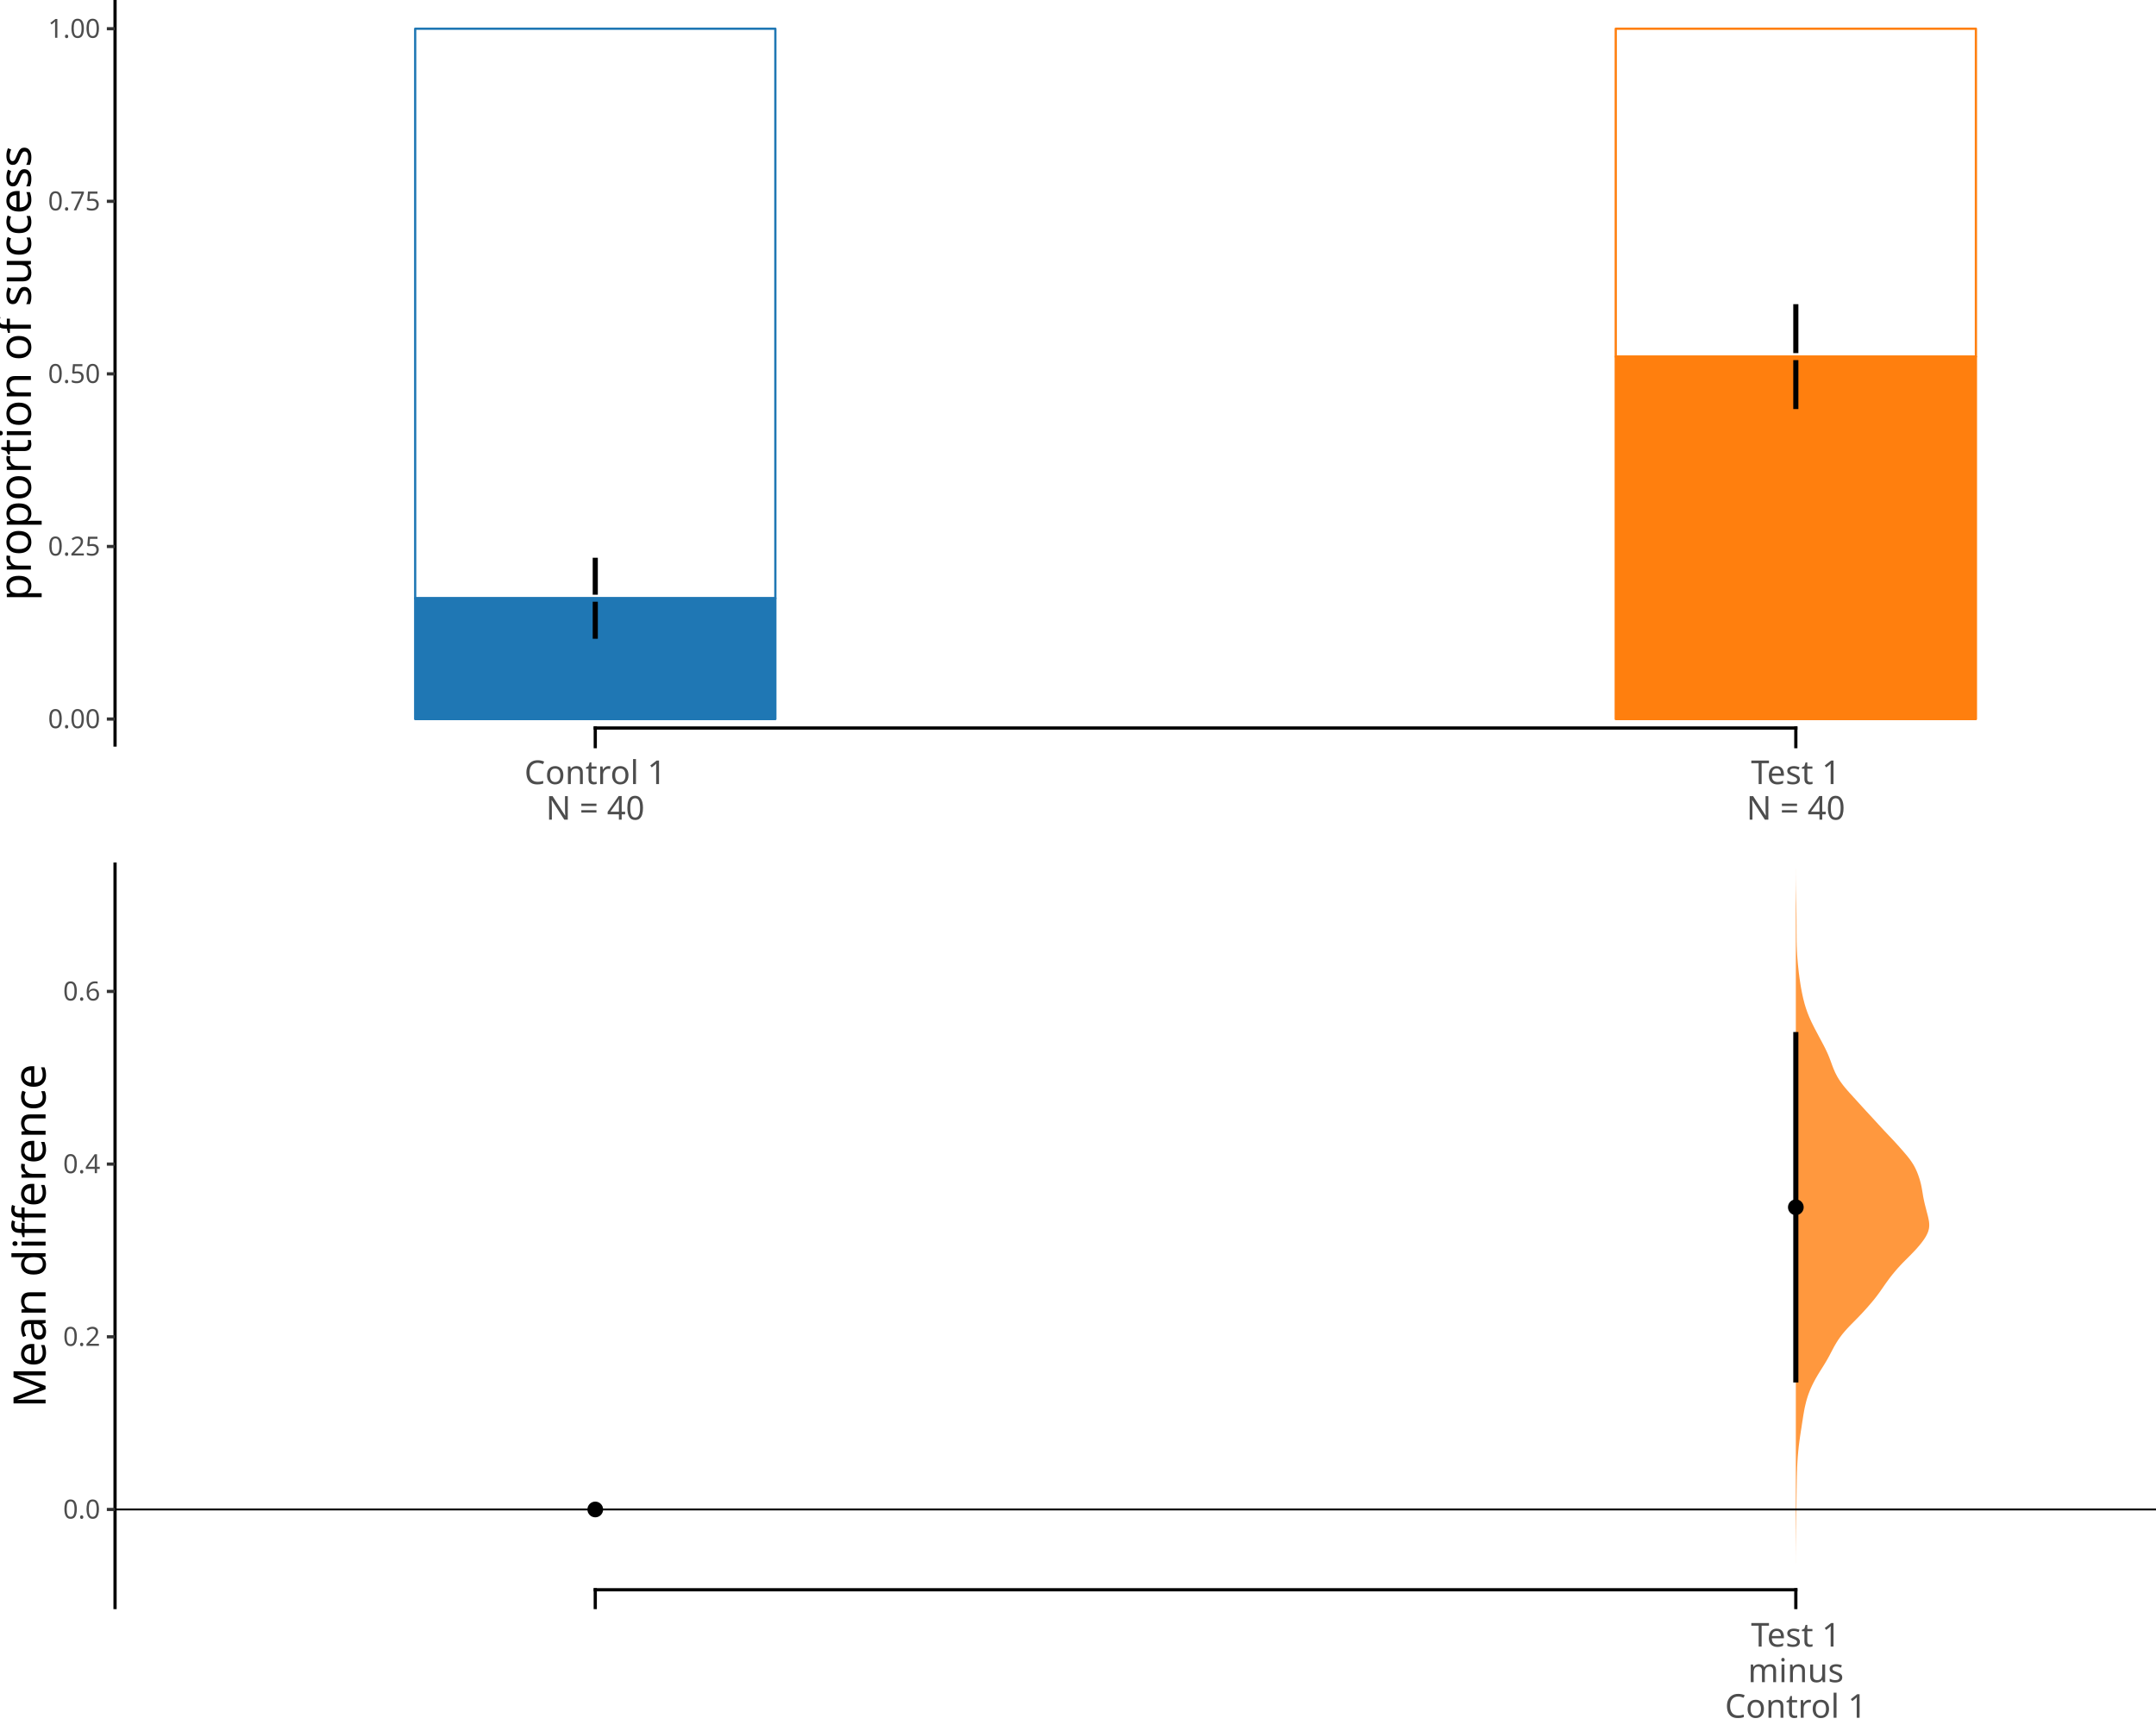
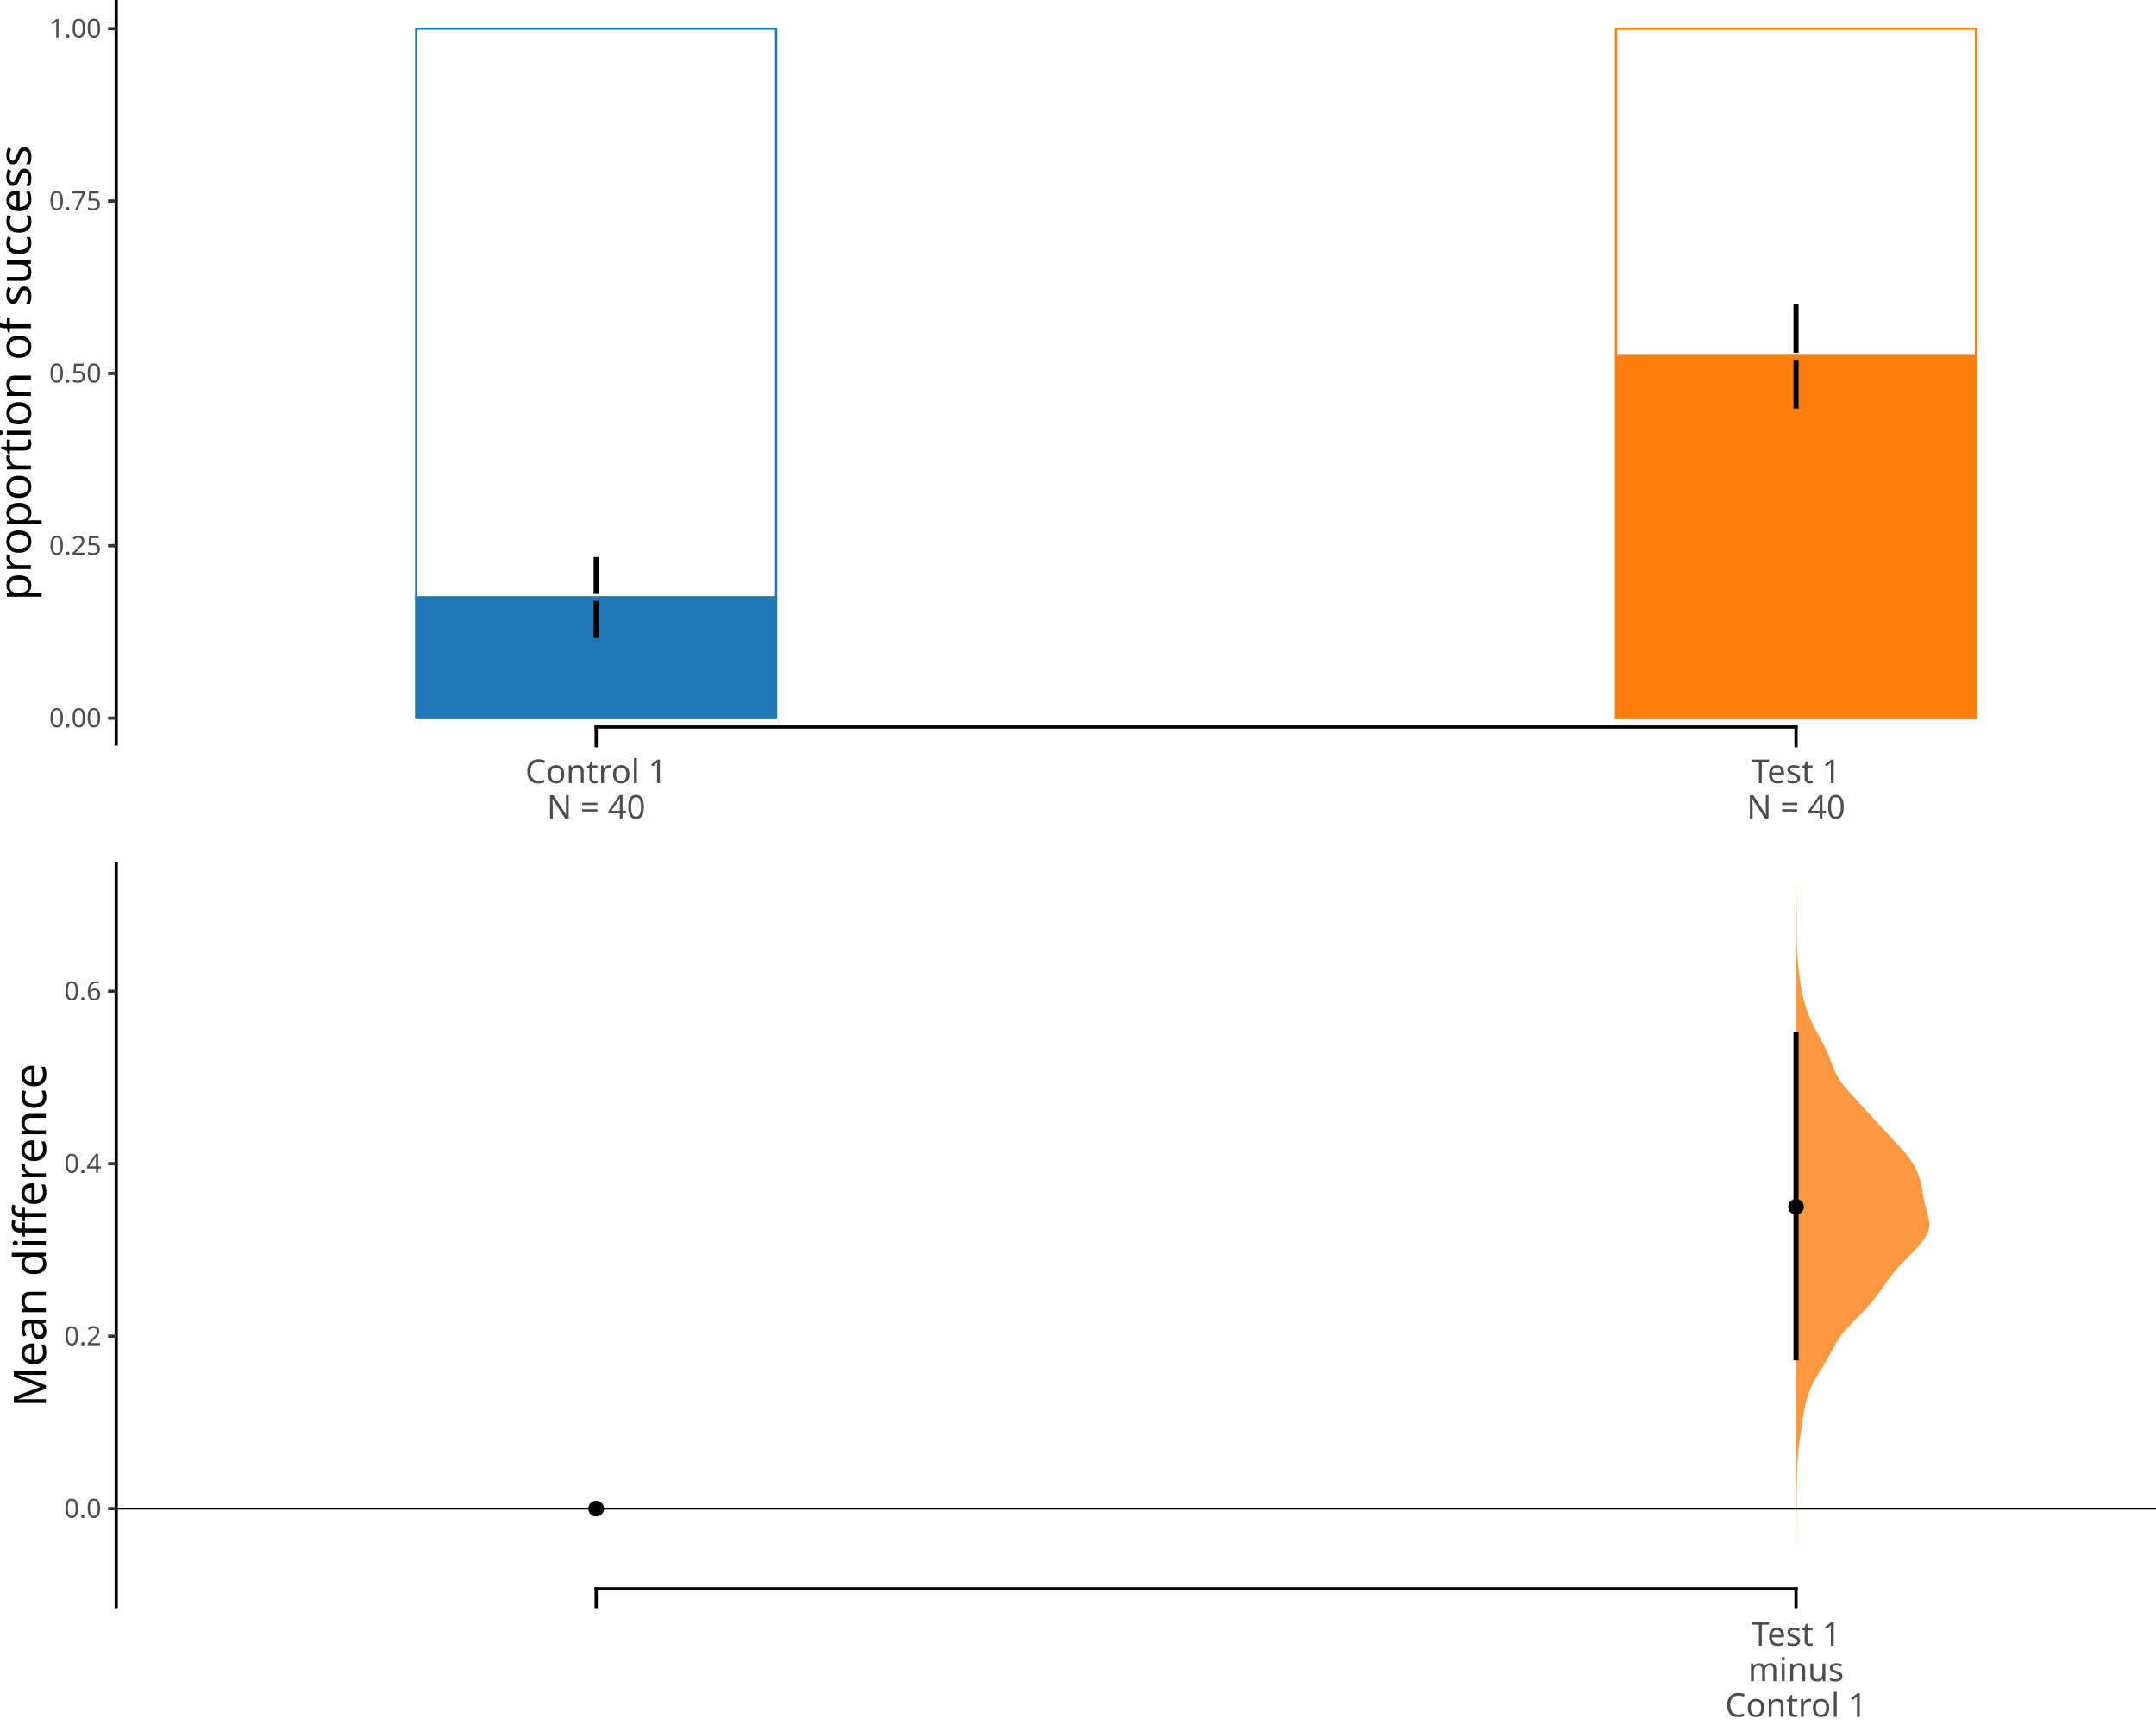
<svg xmlns="http://www.w3.org/2000/svg" class="svglite" data-engine-version="2.0" width="720.00pt" height="576.00pt" viewBox="0 0 720.00 576.00">
  <defs>
    <style type="text/css">
    .svglite line, .svglite polyline, .svglite polygon, .svglite path, .svglite rect, .svglite circle {
      fill: none;
      stroke: #000000;
      stroke-linecap: round;
      stroke-linejoin: round;
      stroke-miterlimit: 10.00;
    }
  </style>
  </defs>
  <rect width="100%" height="100%" style="stroke: none; fill: #FFFFFF;" />
  <defs>
    <clipPath id="cpMC4wMHw3MjAuMDB8MC4wMHw1NzYuMDA=">
      <rect x="0.00" y="0.00" width="720.00" height="576.00" />
    </clipPath>
  </defs>
  <g clip-path="url(#cpMC4wMHw3MjAuMDB8MC4wMHw1NzYuMDA=)">
</g>
  <defs>
    <clipPath id="cpMC4wMHw3MjAuMDB8MC4wMHwyODguMDA=">
-       <rect x="0.00" y="0.00" width="720.00" height="288.00" />
+       <rect x="0" y="0.00" width="720.00" height="288.00" />
    </clipPath>
  </defs>
  <g clip-path="url(#cpMC4wMHw3MjAuMDB8MC4wMHwyODguMDA=)">
-     <rect x="0.00" y="0.00" width="720.00" height="288.00" style="stroke-width: 1.07; stroke: #FFFFFF; fill: #FFFFFF;" />
+     <rect x="0" y="0.00" width="720.00" height="288.00" style="stroke-width: 1.07; stroke: #FFFFFF; fill: #FFFFFF;" />
  </g>
  <g clip-path="url(#cpMC4wMHw3MjAuMDB8MC4wMHw1NzYuMDA=)">
-     <rect x="38.42" y="0.00" width="681.58" height="249.32" style="stroke-width: 1.07; stroke: none; fill: #FFFFFF;" />
-     <polygon points="138.65,9.59 258.93,9.59 258.93,199.76 138.65,199.76 " style="stroke-width: 0.75; stroke: #1F77B4; fill: #FFFFFF;" />
-     <polygon points="539.58,9.59 659.86,9.59 659.86,119.08 539.58,119.08 " style="stroke-width: 0.75; stroke: #FF7F0E; fill: #FFFFFF;" />
-     <polygon points="138.65,199.76 258.93,199.76 258.93,240.10 138.65,240.10 " style="stroke-width: 0.75; stroke: #1F77B4; fill: #1F77B4;" />
-     <polygon points="539.58,119.08 659.86,119.08 659.86,240.10 539.58,240.10 " style="stroke-width: 0.75; stroke: #FF7F0E; fill: #FF7F0E;" />
-     <line x1="198.79" y1="197.74" x2="198.79" y2="187.09" style="stroke-width: 1.71; stroke-linecap: square;" />
-     <line x1="599.72" y1="117.06" x2="599.72" y2="102.43" style="stroke-width: 1.71; stroke-linecap: square;" />
-     <line x1="198.79" y1="201.78" x2="198.79" y2="212.43" style="stroke-width: 1.71; stroke-linecap: square;" />
-     <line x1="599.72" y1="121.10" x2="599.72" y2="135.73" style="stroke-width: 1.71; stroke-linecap: square;" />
-     <line x1="198.79" y1="243.09" x2="599.72" y2="243.09" style="stroke-width: 1.07; stroke-linecap: square;" />
-     <line x1="198.79" y1="243.09" x2="198.79" y2="249.32" style="stroke-width: 1.07; stroke-linecap: square;" />
-     <line x1="599.72" y1="243.09" x2="599.72" y2="249.32" style="stroke-width: 1.07; stroke-linecap: square;" />
-     <polyline points="38.42,249.32 38.42,0.00 " style="stroke-width: 1.07; stroke-linecap: butt;" />
-     <text x="33.49" y="243.13" text-anchor="end" style="font-size: 8.80px; fill: #4D4D4D; font-family: sans;" textLength="17.13px" lengthAdjust="spacingAndGlyphs">0.00</text>
-     <text x="33.49" y="185.50" text-anchor="end" style="font-size: 8.80px; fill: #4D4D4D; font-family: sans;" textLength="17.13px" lengthAdjust="spacingAndGlyphs">0.25</text>
-     <text x="33.49" y="127.87" text-anchor="end" style="font-size: 8.80px; fill: #4D4D4D; font-family: sans;" textLength="17.13px" lengthAdjust="spacingAndGlyphs">0.50</text>
-     <text x="33.49" y="70.24" text-anchor="end" style="font-size: 8.80px; fill: #4D4D4D; font-family: sans;" textLength="17.13px" lengthAdjust="spacingAndGlyphs">0.75</text>
-     <text x="33.49" y="12.62" text-anchor="end" style="font-size: 8.80px; fill: #4D4D4D; font-family: sans;" textLength="17.13px" lengthAdjust="spacingAndGlyphs">1.00</text>
-     <polyline points="35.68,240.10 38.42,240.10 " style="stroke-width: 1.07; stroke: #333333; stroke-linecap: butt;" />
-     <polyline points="35.68,182.47 38.42,182.47 " style="stroke-width: 1.07; stroke: #333333; stroke-linecap: butt;" />
-     <polyline points="35.68,124.84 38.42,124.84 " style="stroke-width: 1.07; stroke: #333333; stroke-linecap: butt;" />
-     <polyline points="35.68,67.22 38.42,67.22 " style="stroke-width: 1.07; stroke: #333333; stroke-linecap: butt;" />
-     <polyline points="35.68,9.59 38.42,9.59 " style="stroke-width: 1.07; stroke: #333333; stroke-linecap: butt;" />
-     <text x="198.79" y="261.82" text-anchor="middle" style="font-size: 11.00px; fill: #4D4D4D; font-family: sans;" textLength="44.64px" lengthAdjust="spacingAndGlyphs">Control 1</text>
-     <text x="198.79" y="273.70" text-anchor="middle" style="font-size: 11.00px; fill: #4D4D4D; font-family: sans;" textLength="32.72px" lengthAdjust="spacingAndGlyphs">N = 40</text>
-     <text x="599.72" y="261.82" text-anchor="middle" style="font-size: 11.00px; fill: #4D4D4D; font-family: sans;" textLength="30.57px" lengthAdjust="spacingAndGlyphs">Test 1</text>
-     <text x="599.72" y="273.70" text-anchor="middle" style="font-size: 11.00px; fill: #4D4D4D; font-family: sans;" textLength="32.72px" lengthAdjust="spacingAndGlyphs">N = 40</text>
-     <text transform="translate(10.32,124.66) rotate(-90)" text-anchor="middle" style="font-size: 15.00px; font-family: sans;" textLength="142.61px" lengthAdjust="spacingAndGlyphs">proportion of success</text>
+     <rect x="38.81" y="-0" width="681.19" height="248.99" style="stroke-width: 1.07; stroke: none; fill: #FFFFFF;" />
+     <polygon points="138.98,9.58 259.19,9.58 259.19,199.50 138.98,199.50 " style="stroke-width: 0.75; stroke: #1F77B4; fill: #FFFFFF;" />
+     <polygon points="539.68,9.58 659.89,9.58 659.89,118.92 539.68,118.92 " style="stroke-width: 0.75; stroke: #FF7F0E; fill: #FFFFFF;" />
+     <polygon points="138.98,199.50 259.19,199.50 259.19,239.78 138.98,239.78 " style="stroke-width: 0.75; stroke: #1F77B4; fill: #1F77B4;" />
+     <polygon points="539.68,118.92 659.89,118.92 659.89,239.78 539.68,239.78 " style="stroke-width: 0.75; stroke: #FF7F0E; fill: #FF7F0E;" />
+     <line x1="199.09" y1="197.48" x2="199.09" y2="186.84" style="stroke-width: 1.71; stroke-linecap: square;" />
+     <line x1="599.79" y1="116.91" x2="599.79" y2="102.29" style="stroke-width: 1.71; stroke-linecap: square;" />
+     <line x1="199.09" y1="201.51" x2="199.09" y2="212.15" style="stroke-width: 1.71; stroke-linecap: square;" />
+     <line x1="599.79" y1="120.94" x2="599.79" y2="135.56" style="stroke-width: 1.71; stroke-linecap: square;" />
+     <line x1="199.09" y1="242.77" x2="599.79" y2="242.77" style="stroke-width: 1.07; stroke-linecap: square;" />
+     <line x1="199.09" y1="242.77" x2="199.09" y2="248.99" style="stroke-width: 1.07; stroke-linecap: square;" />
+     <line x1="599.79" y1="242.77" x2="599.79" y2="248.99" style="stroke-width: 1.07; stroke-linecap: square;" />
+     <polyline points="38.81,248.99 38.81,0.00 " style="stroke-width: 1.07; stroke-linecap: butt;" />
+     <text x="33.88" y="242.81" text-anchor="end" style="font-size: 8.80px; fill: #4D4D4D; font-family: sans;" textLength="17.13px" lengthAdjust="spacingAndGlyphs">0.00</text>
+     <text x="33.88" y="185.26" text-anchor="end" style="font-size: 8.80px; fill: #4D4D4D; font-family: sans;" textLength="17.13px" lengthAdjust="spacingAndGlyphs">0.25</text>
+     <text x="33.88" y="127.71" text-anchor="end" style="font-size: 8.80px; fill: #4D4D4D; font-family: sans;" textLength="17.13px" lengthAdjust="spacingAndGlyphs">0.50</text>
+     <text x="33.88" y="70.16" text-anchor="end" style="font-size: 8.80px; fill: #4D4D4D; font-family: sans;" textLength="17.13px" lengthAdjust="spacingAndGlyphs">0.75</text>
+     <text x="33.88" y="12.60" text-anchor="end" style="font-size: 8.80px; fill: #4D4D4D; font-family: sans;" textLength="17.13px" lengthAdjust="spacingAndGlyphs">1.00</text>
+     <polyline points="36.07,239.78 38.81,239.78 " style="stroke-width: 1.07; stroke: #333333; stroke-linecap: butt;" />
+     <polyline points="36.07,182.23 38.81,182.23 " style="stroke-width: 1.07; stroke: #333333; stroke-linecap: butt;" />
+     <polyline points="36.07,124.68 38.81,124.68 " style="stroke-width: 1.07; stroke: #333333; stroke-linecap: butt;" />
+     <polyline points="36.07,67.13 38.81,67.13 " style="stroke-width: 1.07; stroke: #333333; stroke-linecap: butt;" />
+     <polyline points="36.07,9.58 38.81,9.58 " style="stroke-width: 1.07; stroke: #333333; stroke-linecap: butt;" />
+     <text x="199.09" y="261.49" text-anchor="middle" style="font-size: 11.00px; fill: #4D4D4D; font-family: sans;" textLength="44.64px" lengthAdjust="spacingAndGlyphs">Control 1</text>
+     <text x="199.09" y="273.37" text-anchor="middle" style="font-size: 11.00px; fill: #4D4D4D; font-family: sans;" textLength="32.72px" lengthAdjust="spacingAndGlyphs">N = 40</text>
+     <text x="599.79" y="261.49" text-anchor="middle" style="font-size: 11.00px; fill: #4D4D4D; font-family: sans;" textLength="30.57px" lengthAdjust="spacingAndGlyphs">Test 1</text>
+     <text x="599.79" y="273.37" text-anchor="middle" style="font-size: 11.00px; fill: #4D4D4D; font-family: sans;" textLength="32.72px" lengthAdjust="spacingAndGlyphs">N = 40</text>
+     <text transform="translate(10.32,124.50) rotate(-90)" text-anchor="middle" style="font-size: 15.00px; font-family: sans;" textLength="142.61px" lengthAdjust="spacingAndGlyphs">proportion of success</text>
  </g>
  <defs>
    <clipPath id="cpMC4wMHw3MjAuMDB8Mjg4LjAwfDU3Ni4wMA==">
      <rect x="0" y="288.00" width="720.00" height="288.00" />
    </clipPath>
  </defs>
  <g clip-path="url(#cpMC4wMHw3MjAuMDB8Mjg4LjAwfDU3Ni4wMA==)">
    <rect x="0" y="288.00" width="720.00" height="288.00" style="stroke-width: 1.07; stroke: #FFFFFF; fill: #FFFFFF;" />
  </g>
  <g clip-path="url(#cpMC4wMHw3MjAuMDB8MC4wMHw1NzYuMDA=)">
</g>
  <defs>
-     <clipPath id="cpMzguNDJ8NzIwLjAwfDI4OC4wMHw1MzcuMzI=">
-       <rect x="38.42" y="288.00" width="681.58" height="249.32" />
+     <clipPath id="cpMzguODF8NzIwLjAwfDI4OC4wMHw1MzYuOTk=">
+       <rect x="38.81" y="288.00" width="681.19" height="248.99" />
    </clipPath>
  </defs>
-   <g clip-path="url(#cpMzguNDJ8NzIwLjAwfDI4OC4wMHw1MzcuMzI=)">
-     <rect x="38.42" y="288.00" width="681.58" height="249.32" style="stroke-width: 1.07; stroke: none; fill: #FFFFFF;" />
-     <polygon points="599.72,525.45 599.72,524.98 599.72,524.52 599.72,524.05 599.72,523.59 599.72,523.12 599.72,522.66 599.72,522.19 599.73,521.73 599.73,521.26 599.73,520.80 599.73,520.33 599.73,519.87 599.73,519.41 599.74,518.94 599.74,518.48 599.74,518.01 599.75,517.55 599.75,517.08 599.75,516.62 599.76,516.15 599.76,515.69 599.77,515.22 599.77,514.76 599.78,514.29 599.78,513.83 599.79,513.36 599.79,512.90 599.80,512.44 599.80,511.97 599.81,511.51 599.81,511.04 599.82,510.58 599.83,510.11 599.83,509.65 599.84,509.18 599.84,508.72 599.85,508.25 599.85,507.79 599.86,507.32 599.87,506.86 599.87,506.39 599.88,505.93 599.88,505.47 599.89,505.00 599.89,504.54 599.90,504.07 599.91,503.61 599.91,503.14 599.92,502.68 599.92,502.21 599.93,501.75 599.94,501.28 599.94,500.82 599.95,500.35 599.95,499.89 599.96,499.42 599.96,498.96 599.97,498.50 599.98,498.03 599.98,497.57 599.99,497.10 600.00,496.64 600.00,496.17 600.01,495.71 600.02,495.24 600.03,494.78 600.03,494.31 600.04,493.85 600.05,493.38 600.06,492.92 600.08,492.45 600.09,491.99 600.10,491.53 600.12,491.06 600.14,490.60 600.15,490.13 600.17,489.67 600.20,489.20 600.22,488.74 600.25,488.27 600.27,487.81 600.31,487.34 600.34,486.88 600.37,486.41 600.41,485.95 600.45,485.48 600.49,485.02 600.53,484.56 600.58,484.09 600.63,483.63 600.68,483.16 600.73,482.70 600.79,482.23 600.85,481.77 600.91,481.30 600.97,480.84 601.04,480.37 601.10,479.91 601.17,479.44 601.24,478.98 601.31,478.51 601.38,478.05 601.45,477.59 601.53,477.12 601.60,476.66 601.67,476.19 601.74,475.73 601.81,475.26 601.88,474.80 601.96,474.33 602.03,473.87 602.10,473.40 602.17,472.94 602.25,472.47 602.33,472.01 602.41,471.54 602.49,471.08 602.58,470.62 602.67,470.15 602.77,469.69 602.88,469.22 602.99,468.76 603.10,468.29 603.22,467.83 603.35,467.36 603.49,466.90 603.64,466.43 603.79,465.97 603.95,465.50 604.13,465.04 604.31,464.57 604.49,464.11 604.69,463.64 604.90,463.18 605.11,462.72 605.34,462.25 605.57,461.79 605.81,461.32 606.06,460.86 606.31,460.39 606.58,459.93 606.85,459.46 607.12,459.00 607.41,458.53 607.69,458.07 607.98,457.60 608.28,457.14 608.57,456.67 608.86,456.21 609.15,455.75 609.43,455.28 609.71,454.82 609.99,454.35 610.25,453.89 610.51,453.42 610.77,452.96 611.02,452.49 611.26,452.03 611.50,451.56 611.75,451.10 611.99,450.63 612.24,450.17 612.49,449.70 612.75,449.24 613.02,448.78 613.30,448.31 613.59,447.85 613.89,447.38 614.21,446.92 614.54,446.45 614.89,445.99 615.25,445.52 615.63,445.06 616.02,444.59 616.43,444.13 616.85,443.66 617.28,443.20 617.72,442.73 618.17,442.27 618.63,441.81 619.09,441.34 619.55,440.88 620.00,440.41 620.46,439.95 620.91,439.48 621.35,439.02 621.79,438.55 622.22,438.09 622.65,437.62 623.07,437.16 623.49,436.69 623.89,436.23 624.30,435.76 624.70,435.30 625.09,434.84 625.48,434.37 625.86,433.91 626.23,433.44 626.59,432.98 626.94,432.51 627.29,432.05 627.63,431.58 627.96,431.12 628.28,430.65 628.61,430.19 628.93,429.72 629.25,429.26 629.58,428.79 629.90,428.33 630.24,427.87 630.58,427.40 630.92,426.94 631.28,426.47 631.64,426.01 632.01,425.54 632.39,425.08 632.78,424.61 633.17,424.15 633.58,423.68 633.99,423.22 634.42,422.75 634.85,422.29 635.29,421.82 635.75,421.36 636.20,420.90 636.67,420.43 637.13,419.97 637.60,419.50 638.06,419.04 638.51,418.57 638.96,418.11 639.40,417.64 639.83,417.18 640.25,416.71 640.65,416.25 641.05,415.78 641.42,415.32 641.79,414.85 642.14,414.39 642.47,413.93 642.78,413.46 643.07,413.00 643.33,412.53 643.56,412.07 643.77,411.60 643.94,411.14 644.07,410.67 644.18,410.21 644.24,409.74 644.27,409.28 644.27,408.81 644.24,408.35 644.19,407.88 644.11,407.42 644.02,406.96 643.92,406.49 643.81,406.03 643.69,405.56 643.57,405.10 643.45,404.63 643.33,404.17 643.21,403.70 643.09,403.24 642.97,402.77 642.85,402.31 642.74,401.84 642.63,401.38 642.53,400.91 642.43,400.45 642.34,399.99 642.25,399.52 642.17,399.06 642.10,398.59 642.02,398.13 641.94,397.66 641.86,397.20 641.78,396.73 641.69,396.27 641.59,395.80 641.49,395.34 641.37,394.87 641.25,394.41 641.11,393.94 640.97,393.48 640.82,393.02 640.66,392.55 640.49,392.09 640.31,391.62 640.12,391.16 639.91,390.69 639.70,390.23 639.46,389.76 639.21,389.30 638.94,388.83 638.65,388.37 638.34,387.90 638.02,387.44 637.68,386.97 637.32,386.51 636.95,386.05 636.56,385.58 636.17,385.12 635.77,384.65 635.37,384.19 634.96,383.72 634.55,383.26 634.14,382.79 633.72,382.33 633.30,381.86 632.87,381.40 632.44,380.93 632.01,380.47 631.57,380.00 631.13,379.54 630.69,379.08 630.25,378.61 629.81,378.15 629.37,377.68 628.94,377.22 628.51,376.75 628.08,376.29 627.65,375.82 627.22,375.36 626.80,374.89 626.37,374.43 625.94,373.96 625.52,373.50 625.09,373.03 624.66,372.57 624.23,372.11 623.80,371.64 623.37,371.18 622.94,370.71 622.52,370.25 622.09,369.78 621.67,369.32 621.25,368.85 620.82,368.39 620.40,367.92 619.98,367.46 619.56,366.99 619.13,366.53 618.71,366.06 618.29,365.60 617.87,365.14 617.45,364.67 617.04,364.21 616.64,363.74 616.24,363.28 615.86,362.81 615.49,362.35 615.14,361.88 614.80,361.42 614.47,360.95 614.17,360.49 613.88,360.02 613.60,359.56 613.35,359.09 613.11,358.63 612.88,358.17 612.67,357.70 612.47,357.24 612.27,356.77 612.09,356.31 611.91,355.84 611.74,355.38 611.57,354.91 611.40,354.45 611.23,353.98 611.05,353.52 610.87,353.05 610.68,352.59 610.49,352.12 610.28,351.66 610.07,351.20 609.85,350.73 609.63,350.27 609.40,349.80 609.16,349.34 608.92,348.87 608.67,348.41 608.43,347.94 608.18,347.48 607.93,347.01 607.68,346.55 607.43,346.08 607.19,345.62 606.94,345.15 606.69,344.69 606.45,344.22 606.20,343.76 605.96,343.30 605.72,342.83 605.49,342.37 605.26,341.90 605.03,341.44 604.81,340.97 604.60,340.51 604.39,340.04 604.19,339.58 604.00,339.11 603.81,338.65 603.63,338.18 603.46,337.72 603.30,337.25 603.14,336.79 602.99,336.33 602.85,335.86 602.71,335.40 602.58,334.93 602.46,334.47 602.34,334.00 602.22,333.54 602.11,333.07 602.01,332.61 601.91,332.14 601.81,331.68 601.72,331.21 601.63,330.75 601.54,330.28 601.46,329.82 601.38,329.36 601.30,328.89 601.23,328.43 601.16,327.96 601.09,327.50 601.02,327.03 600.95,326.57 600.89,326.10 600.83,325.64 600.77,325.17 600.71,324.71 600.66,324.24 600.61,323.78 600.56,323.31 600.51,322.85 600.46,322.39 600.41,321.92 600.37,321.46 600.33,320.99 600.29,320.53 600.25,320.06 600.22,319.60 600.18,319.13 600.15,318.67 600.13,318.20 600.10,317.74 600.08,317.27 600.06,316.81 600.04,316.34 600.02,315.88 600.01,315.42 600.00,314.95 599.99,314.49 599.98,314.02 599.98,313.56 599.97,313.09 599.97,312.63 599.97,312.16 599.96,311.70 599.96,311.23 599.96,310.77 599.96,310.30 599.96,309.84 599.96,309.37 599.96,308.91 599.95,308.45 599.95,307.98 599.95,307.52 599.95,307.05 599.94,306.59 599.94,306.12 599.93,305.66 599.93,305.19 599.92,304.73 599.91,304.26 599.91,303.80 599.90,303.33 599.89,302.87 599.89,302.40 599.88,301.94 599.87,301.48 599.86,301.01 599.85,300.55 599.84,300.08 599.83,299.62 599.83,299.15 599.82,298.69 599.81,298.22 599.80,297.76 599.79,297.29 599.78,296.83 599.78,296.36 599.77,295.90 599.76,295.43 599.76,294.97 599.75,294.51 599.75,294.04 599.74,293.58 599.74,293.11 599.74,292.65 599.73,292.18 599.73,291.72 599.73,291.25 599.73,290.79 599.73,290.32 599.72,289.86 599.72,289.39 599.72,288.93 599.72,288.46 599.72,288.00 " style="stroke-width: 0.75; stroke: none; fill: #FF7F0E; fill-opacity: 0.80;" />
-     <line x1="599.72" y1="460.78" x2="599.72" y2="345.45" style="stroke-width: 1.71; stroke-linecap: square;" />
-     <circle cx="599.72" cy="403.12" r="2.25" style="stroke-width: 0.75; fill: #000000;" />
-     <line x1="198.79" y1="504.03" x2="198.79" y2="504.03" style="stroke-width: 1.71; stroke-linecap: square;" />
-     <circle cx="198.79" cy="504.03" r="2.25" style="stroke-width: 0.75; fill: #000000;" />
-     <line x1="198.79" y1="530.84" x2="599.72" y2="530.84" style="stroke-width: 1.07; stroke-linecap: square;" />
-     <line x1="198.79" y1="530.84" x2="198.79" y2="537.32" style="stroke-width: 1.07; stroke-linecap: square;" />
-     <line x1="599.72" y1="530.84" x2="599.72" y2="537.32" style="stroke-width: 1.07; stroke-linecap: square;" />
-     <line x1="38.42" y1="504.03" x2="720.00" y2="504.03" style="stroke-width: 0.64; stroke-linecap: butt;" />
+   <g clip-path="url(#cpMzguODF8NzIwLjAwfDI4OC4wMHw1MzYuOTk=)">
+     <rect x="38.81" y="288.00" width="681.19" height="248.99" style="stroke-width: 1.07; stroke: none; fill: #FFFFFF;" />
+     <polygon points="599.79,525.13 599.79,524.67 599.79,524.21 599.79,523.74 599.79,523.28 599.79,522.81 599.79,522.35 599.79,521.89 599.79,521.42 599.80,520.96 599.80,520.49 599.80,520.03 599.80,519.57 599.80,519.10 599.80,518.64 599.81,518.17 599.81,517.71 599.81,517.24 599.82,516.78 599.82,516.32 599.83,515.85 599.83,515.39 599.83,514.92 599.84,514.46 599.84,514.00 599.85,513.53 599.85,513.07 599.86,512.60 599.87,512.14 599.87,511.68 599.88,511.21 599.88,510.75 599.89,510.28 599.89,509.82 599.90,509.36 599.90,508.89 599.91,508.43 599.92,507.96 599.92,507.50 599.93,507.04 599.93,506.57 599.94,506.11 599.95,505.64 599.95,505.18 599.96,504.72 599.96,504.25 599.97,503.79 599.97,503.32 599.98,502.86 599.99,502.39 599.99,501.93 600.00,501.47 600.00,501.00 600.01,500.54 600.01,500.07 600.02,499.61 600.03,499.15 600.03,498.68 600.04,498.22 600.05,497.75 600.05,497.29 600.06,496.83 600.06,496.36 600.07,495.90 600.08,495.43 600.09,494.97 600.09,494.51 600.10,494.04 600.11,493.58 600.12,493.11 600.13,492.65 600.14,492.19 600.16,491.72 600.17,491.26 600.19,490.79 600.20,490.33 600.22,489.87 600.24,489.40 600.26,488.94 600.29,488.47 600.31,488.01 600.34,487.55 600.37,487.08 600.41,486.62 600.44,486.15 600.48,485.69 600.52,485.22 600.56,484.76 600.60,484.30 600.65,483.83 600.70,483.37 600.75,482.90 600.80,482.44 600.86,481.98 600.92,481.51 600.98,481.05 601.04,480.58 601.10,480.12 601.17,479.66 601.24,479.19 601.31,478.73 601.38,478.26 601.45,477.80 601.52,477.34 601.59,476.87 601.67,476.41 601.74,475.94 601.81,475.48 601.88,475.02 601.95,474.55 602.02,474.09 602.09,473.62 602.17,473.16 602.24,472.70 602.32,472.23 602.40,471.77 602.48,471.30 602.56,470.84 602.65,470.37 602.74,469.91 602.84,469.45 602.94,468.98 603.05,468.52 603.17,468.05 603.29,467.59 603.42,467.13 603.56,466.66 603.70,466.20 603.86,465.73 604.02,465.27 604.19,464.81 604.37,464.34 604.56,463.88 604.76,463.41 604.96,462.95 605.18,462.49 605.40,462.02 605.63,461.56 605.87,461.09 606.12,460.63 606.38,460.17 606.64,459.70 606.91,459.24 607.19,458.77 607.47,458.31 607.76,457.85 608.05,457.38 608.34,456.92 608.63,456.45 608.92,455.99 609.21,455.53 609.50,455.06 609.77,454.60 610.05,454.13 610.31,453.67 610.57,453.20 610.83,452.74 611.08,452.28 611.32,451.81 611.57,451.35 611.81,450.88 612.05,450.42 612.30,449.96 612.55,449.49 612.81,449.03 613.08,448.56 613.36,448.10 613.65,447.64 613.95,447.17 614.27,446.71 614.60,446.24 614.95,445.78 615.31,445.32 615.69,444.85 616.08,444.39 616.49,443.92 616.91,443.46 617.34,443.00 617.78,442.53 618.23,442.07 618.69,441.60 619.14,441.14 619.60,440.68 620.06,440.21 620.52,439.75 620.97,439.28 621.41,438.82 621.85,438.35 622.28,437.89 622.71,437.43 623.13,436.96 623.54,436.50 623.95,436.03 624.35,435.57 624.75,435.11 625.14,434.64 625.53,434.18 625.91,433.71 626.28,433.25 626.64,432.79 627.00,432.32 627.34,431.86 627.68,431.39 628.01,430.93 628.34,430.47 628.66,430.00 628.98,429.54 629.30,429.07 629.63,428.61 629.95,428.15 630.29,427.68 630.63,427.22 630.97,426.75 631.33,426.29 631.69,425.83 632.06,425.36 632.44,424.90 632.82,424.43 633.22,423.97 633.62,423.51 634.04,423.04 634.47,422.58 634.90,422.11 635.34,421.65 635.79,421.18 636.25,420.72 636.71,420.26 637.18,419.79 637.64,419.33 638.10,418.86 638.56,418.40 639.01,417.94 639.45,417.47 639.88,417.01 640.30,416.54 640.70,416.08 641.09,415.62 641.47,415.15 641.83,414.69 642.18,414.22 642.51,413.76 642.82,413.30 643.11,412.83 643.37,412.37 643.61,411.90 643.81,411.44 643.98,410.98 644.12,410.51 644.22,410.05 644.28,409.58 644.31,409.12 644.31,408.66 644.28,408.19 644.23,407.73 644.16,407.26 644.07,406.80 643.97,406.33 643.85,405.87 643.74,405.41 643.62,404.94 643.50,404.48 643.37,404.01 643.25,403.55 643.13,403.09 643.01,402.62 642.90,402.16 642.78,401.69 642.68,401.23 642.57,400.77 642.48,400.30 642.38,399.84 642.30,399.37 642.22,398.91 642.14,398.45 642.06,397.98 641.99,397.52 641.91,397.05 641.82,396.59 641.74,396.13 641.64,395.66 641.53,395.20 641.42,394.73 641.29,394.27 641.16,393.81 641.01,393.34 640.86,392.88 640.70,392.41 640.53,391.95 640.35,391.49 640.16,391.02 639.96,390.56 639.74,390.09 639.51,389.63 639.26,389.16 638.99,388.70 638.70,388.24 638.39,387.77 638.06,387.31 637.72,386.84 637.36,386.38 636.99,385.92 636.61,385.45 636.22,384.99 635.82,384.52 635.42,384.06 635.01,383.60 634.60,383.13 634.19,382.67 633.77,382.20 633.35,381.74 632.92,381.28 632.49,380.81 632.06,380.35 631.62,379.88 631.18,379.42 630.74,378.96 630.30,378.49 629.86,378.03 629.42,377.56 628.99,377.10 628.56,376.64 628.13,376.17 627.70,375.71 627.27,375.24 626.85,374.78 626.42,374.31 626.00,373.85 625.57,373.39 625.14,372.92 624.71,372.46 624.28,371.99 623.85,371.53 623.43,371.07 623.00,370.60 622.57,370.14 622.15,369.67 621.72,369.21 621.30,368.75 620.88,368.28 620.46,367.82 620.04,367.35 619.61,366.89 619.19,366.43 618.77,365.96 618.35,365.50 617.93,365.03 617.51,364.57 617.10,364.11 616.70,363.64 616.30,363.18 615.92,362.71 615.55,362.25 615.19,361.79 614.86,361.32 614.53,360.86 614.23,360.39 613.94,359.93 613.66,359.46 613.41,359.00 613.17,358.54 612.94,358.07 612.73,357.61 612.53,357.14 612.33,356.68 612.15,356.22 611.97,355.75 611.80,355.29 611.63,354.82 611.46,354.36 611.29,353.90 611.11,353.43 610.93,352.97 610.74,352.50 610.55,352.04 610.34,351.58 610.13,351.11 609.91,350.65 609.69,350.18 609.46,349.72 609.22,349.26 608.98,348.79 608.74,348.33 608.49,347.86 608.24,347.40 607.99,346.94 607.75,346.47 607.50,346.01 607.25,345.54 607.00,345.08 606.75,344.62 606.51,344.15 606.27,343.69 606.02,343.22 605.79,342.76 605.55,342.29 605.32,341.83 605.10,341.37 604.88,340.90 604.66,340.44 604.46,339.97 604.25,339.51 604.06,339.05 603.88,338.58 603.70,338.12 603.53,337.65 603.37,337.19 603.21,336.73 603.06,336.26 602.92,335.80 602.78,335.33 602.65,334.87 602.52,334.41 602.40,333.94 602.29,333.48 602.18,333.01 602.07,332.55 601.97,332.09 601.88,331.62 601.78,331.16 601.70,330.69 601.61,330.23 601.53,329.77 601.45,329.30 601.37,328.84 601.30,328.37 601.22,327.91 601.15,327.44 601.09,326.98 601.02,326.52 600.96,326.05 600.90,325.59 600.84,325.12 600.78,324.66 600.73,324.20 600.67,323.73 600.62,323.27 600.57,322.80 600.53,322.34 600.48,321.88 600.44,321.41 600.40,320.95 600.36,320.48 600.32,320.02 600.28,319.56 600.25,319.09 600.22,318.63 600.19,318.16 600.17,317.70 600.14,317.24 600.12,316.77 600.11,316.31 600.09,315.84 600.08,315.38 600.07,314.92 600.06,314.45 600.05,313.99 600.04,313.52 600.04,313.06 600.04,312.60 600.03,312.13 600.03,311.67 600.03,311.20 600.03,310.74 600.03,310.27 600.03,309.81 600.03,309.35 600.02,308.88 600.02,308.42 600.02,307.95 600.02,307.49 600.01,307.03 600.01,306.56 600.00,306.10 600.00,305.63 599.99,305.17 599.99,304.71 599.98,304.24 599.98,303.78 599.97,303.31 599.96,302.85 599.95,302.39 599.95,301.92 599.94,301.46 599.93,300.99 599.92,300.53 599.91,300.07 599.90,299.60 599.89,299.14 599.88,298.67 599.88,298.21 599.87,297.75 599.86,297.28 599.85,296.82 599.84,296.35 599.84,295.89 599.83,295.42 599.82,294.96 599.82,294.50 599.81,294.03 599.81,293.57 599.81,293.10 599.80,292.64 599.80,292.18 599.80,291.71 599.80,291.25 599.80,290.78 599.79,290.32 599.79,289.86 599.79,289.39 599.79,288.93 599.79,288.46 599.79,288.00 " style="stroke-width: 0.75; stroke: none; fill: #FF7F0E; fill-opacity: 0.80;" />
+     <line x1="599.79" y1="453.36" x2="599.79" y2="345.38" style="stroke-width: 1.71; stroke-linecap: square;" />
+     <circle cx="599.79" cy="402.97" r="2.25" style="stroke-width: 0.75; fill: #000000;" />
+     <line x1="199.09" y1="503.75" x2="199.09" y2="503.75" style="stroke-width: 1.71; stroke-linecap: square;" />
+     <circle cx="199.09" cy="503.75" r="2.25" style="stroke-width: 0.75; fill: #000000;" />
+     <line x1="199.09" y1="530.52" x2="599.79" y2="530.52" style="stroke-width: 1.07; stroke-linecap: square;" />
+     <line x1="199.09" y1="530.52" x2="199.09" y2="536.99" style="stroke-width: 1.07; stroke-linecap: square;" />
+     <line x1="599.79" y1="530.52" x2="599.79" y2="536.99" style="stroke-width: 1.07; stroke-linecap: square;" />
+     <line x1="38.81" y1="503.75" x2="720.00" y2="503.75" style="stroke-width: 0.64; stroke-linecap: butt;" />
  </g>
  <g clip-path="url(#cpMC4wMHw3MjAuMDB8MC4wMHw1NzYuMDA=)">
-     <polyline points="38.42,537.32 38.42,288.00 " style="stroke-width: 1.07; stroke-linecap: butt;" />
-     <text x="33.49" y="507.06" text-anchor="end" style="font-size: 8.80px; fill: #4D4D4D; font-family: sans;" textLength="12.23px" lengthAdjust="spacingAndGlyphs">0.0</text>
-     <text x="33.49" y="449.40" text-anchor="end" style="font-size: 8.80px; fill: #4D4D4D; font-family: sans;" textLength="12.23px" lengthAdjust="spacingAndGlyphs">0.2</text>
-     <text x="33.49" y="391.73" text-anchor="end" style="font-size: 8.80px; fill: #4D4D4D; font-family: sans;" textLength="12.23px" lengthAdjust="spacingAndGlyphs">0.4</text>
-     <text x="33.49" y="334.07" text-anchor="end" style="font-size: 8.80px; fill: #4D4D4D; font-family: sans;" textLength="12.23px" lengthAdjust="spacingAndGlyphs">0.6</text>
-     <polyline points="35.68,504.03 38.42,504.03 " style="stroke-width: 1.07; stroke: #333333; stroke-linecap: butt;" />
-     <polyline points="35.68,446.37 38.42,446.37 " style="stroke-width: 1.07; stroke: #333333; stroke-linecap: butt;" />
-     <polyline points="35.68,388.70 38.42,388.70 " style="stroke-width: 1.07; stroke: #333333; stroke-linecap: butt;" />
-     <polyline points="35.68,331.04 38.42,331.04 " style="stroke-width: 1.07; stroke: #333333; stroke-linecap: butt;" />
-     <text x="599.72" y="549.82" text-anchor="middle" style="font-size: 11.00px; fill: #4D4D4D; font-family: sans;" textLength="30.57px" lengthAdjust="spacingAndGlyphs">Test 1</text>
-     <text x="599.72" y="561.70" text-anchor="middle" style="font-size: 11.00px; fill: #4D4D4D; font-family: sans;" textLength="29.35px" lengthAdjust="spacingAndGlyphs">minus</text>
-     <text x="599.72" y="573.58" text-anchor="middle" style="font-size: 11.00px; fill: #4D4D4D; font-family: sans;" textLength="44.64px" lengthAdjust="spacingAndGlyphs">Control 1</text>
-     <text transform="translate(15.22,412.66) rotate(-90)" text-anchor="middle" style="font-size: 15.00px; font-family: sans;" textLength="107.58px" lengthAdjust="spacingAndGlyphs">Mean difference</text>
+     <polyline points="38.81,536.99 38.81,288.00 " style="stroke-width: 1.07; stroke-linecap: butt;" />
+     <text x="33.88" y="506.78" text-anchor="end" style="font-size: 8.80px; fill: #4D4D4D; font-family: sans;" textLength="12.23px" lengthAdjust="spacingAndGlyphs">0.0</text>
+     <text x="33.88" y="449.19" text-anchor="end" style="font-size: 8.80px; fill: #4D4D4D; font-family: sans;" textLength="12.23px" lengthAdjust="spacingAndGlyphs">0.2</text>
+     <text x="33.88" y="391.60" text-anchor="end" style="font-size: 8.80px; fill: #4D4D4D; font-family: sans;" textLength="12.23px" lengthAdjust="spacingAndGlyphs">0.4</text>
+     <text x="33.88" y="334.01" text-anchor="end" style="font-size: 8.80px; fill: #4D4D4D; font-family: sans;" textLength="12.23px" lengthAdjust="spacingAndGlyphs">0.6</text>
+     <polyline points="36.07,503.75 38.81,503.75 " style="stroke-width: 1.07; stroke: #333333; stroke-linecap: butt;" />
+     <polyline points="36.07,446.16 38.81,446.16 " style="stroke-width: 1.07; stroke: #333333; stroke-linecap: butt;" />
+     <polyline points="36.07,388.57 38.81,388.57 " style="stroke-width: 1.07; stroke: #333333; stroke-linecap: butt;" />
+     <polyline points="36.07,330.98 38.81,330.98 " style="stroke-width: 1.07; stroke: #333333; stroke-linecap: butt;" />
+     <text x="599.79" y="549.49" text-anchor="middle" style="font-size: 11.00px; fill: #4D4D4D; font-family: sans;" textLength="30.57px" lengthAdjust="spacingAndGlyphs">Test 1</text>
+     <text x="599.79" y="561.37" text-anchor="middle" style="font-size: 11.00px; fill: #4D4D4D; font-family: sans;" textLength="29.35px" lengthAdjust="spacingAndGlyphs">minus</text>
+     <text x="599.79" y="573.25" text-anchor="middle" style="font-size: 11.00px; fill: #4D4D4D; font-family: sans;" textLength="44.64px" lengthAdjust="spacingAndGlyphs">Control 1</text>
+     <text transform="translate(15.33,412.50) rotate(-90)" text-anchor="middle" style="font-size: 15.00px; font-family: sans;" textLength="107.58px" lengthAdjust="spacingAndGlyphs">Mean difference</text>
  </g>
</svg>
